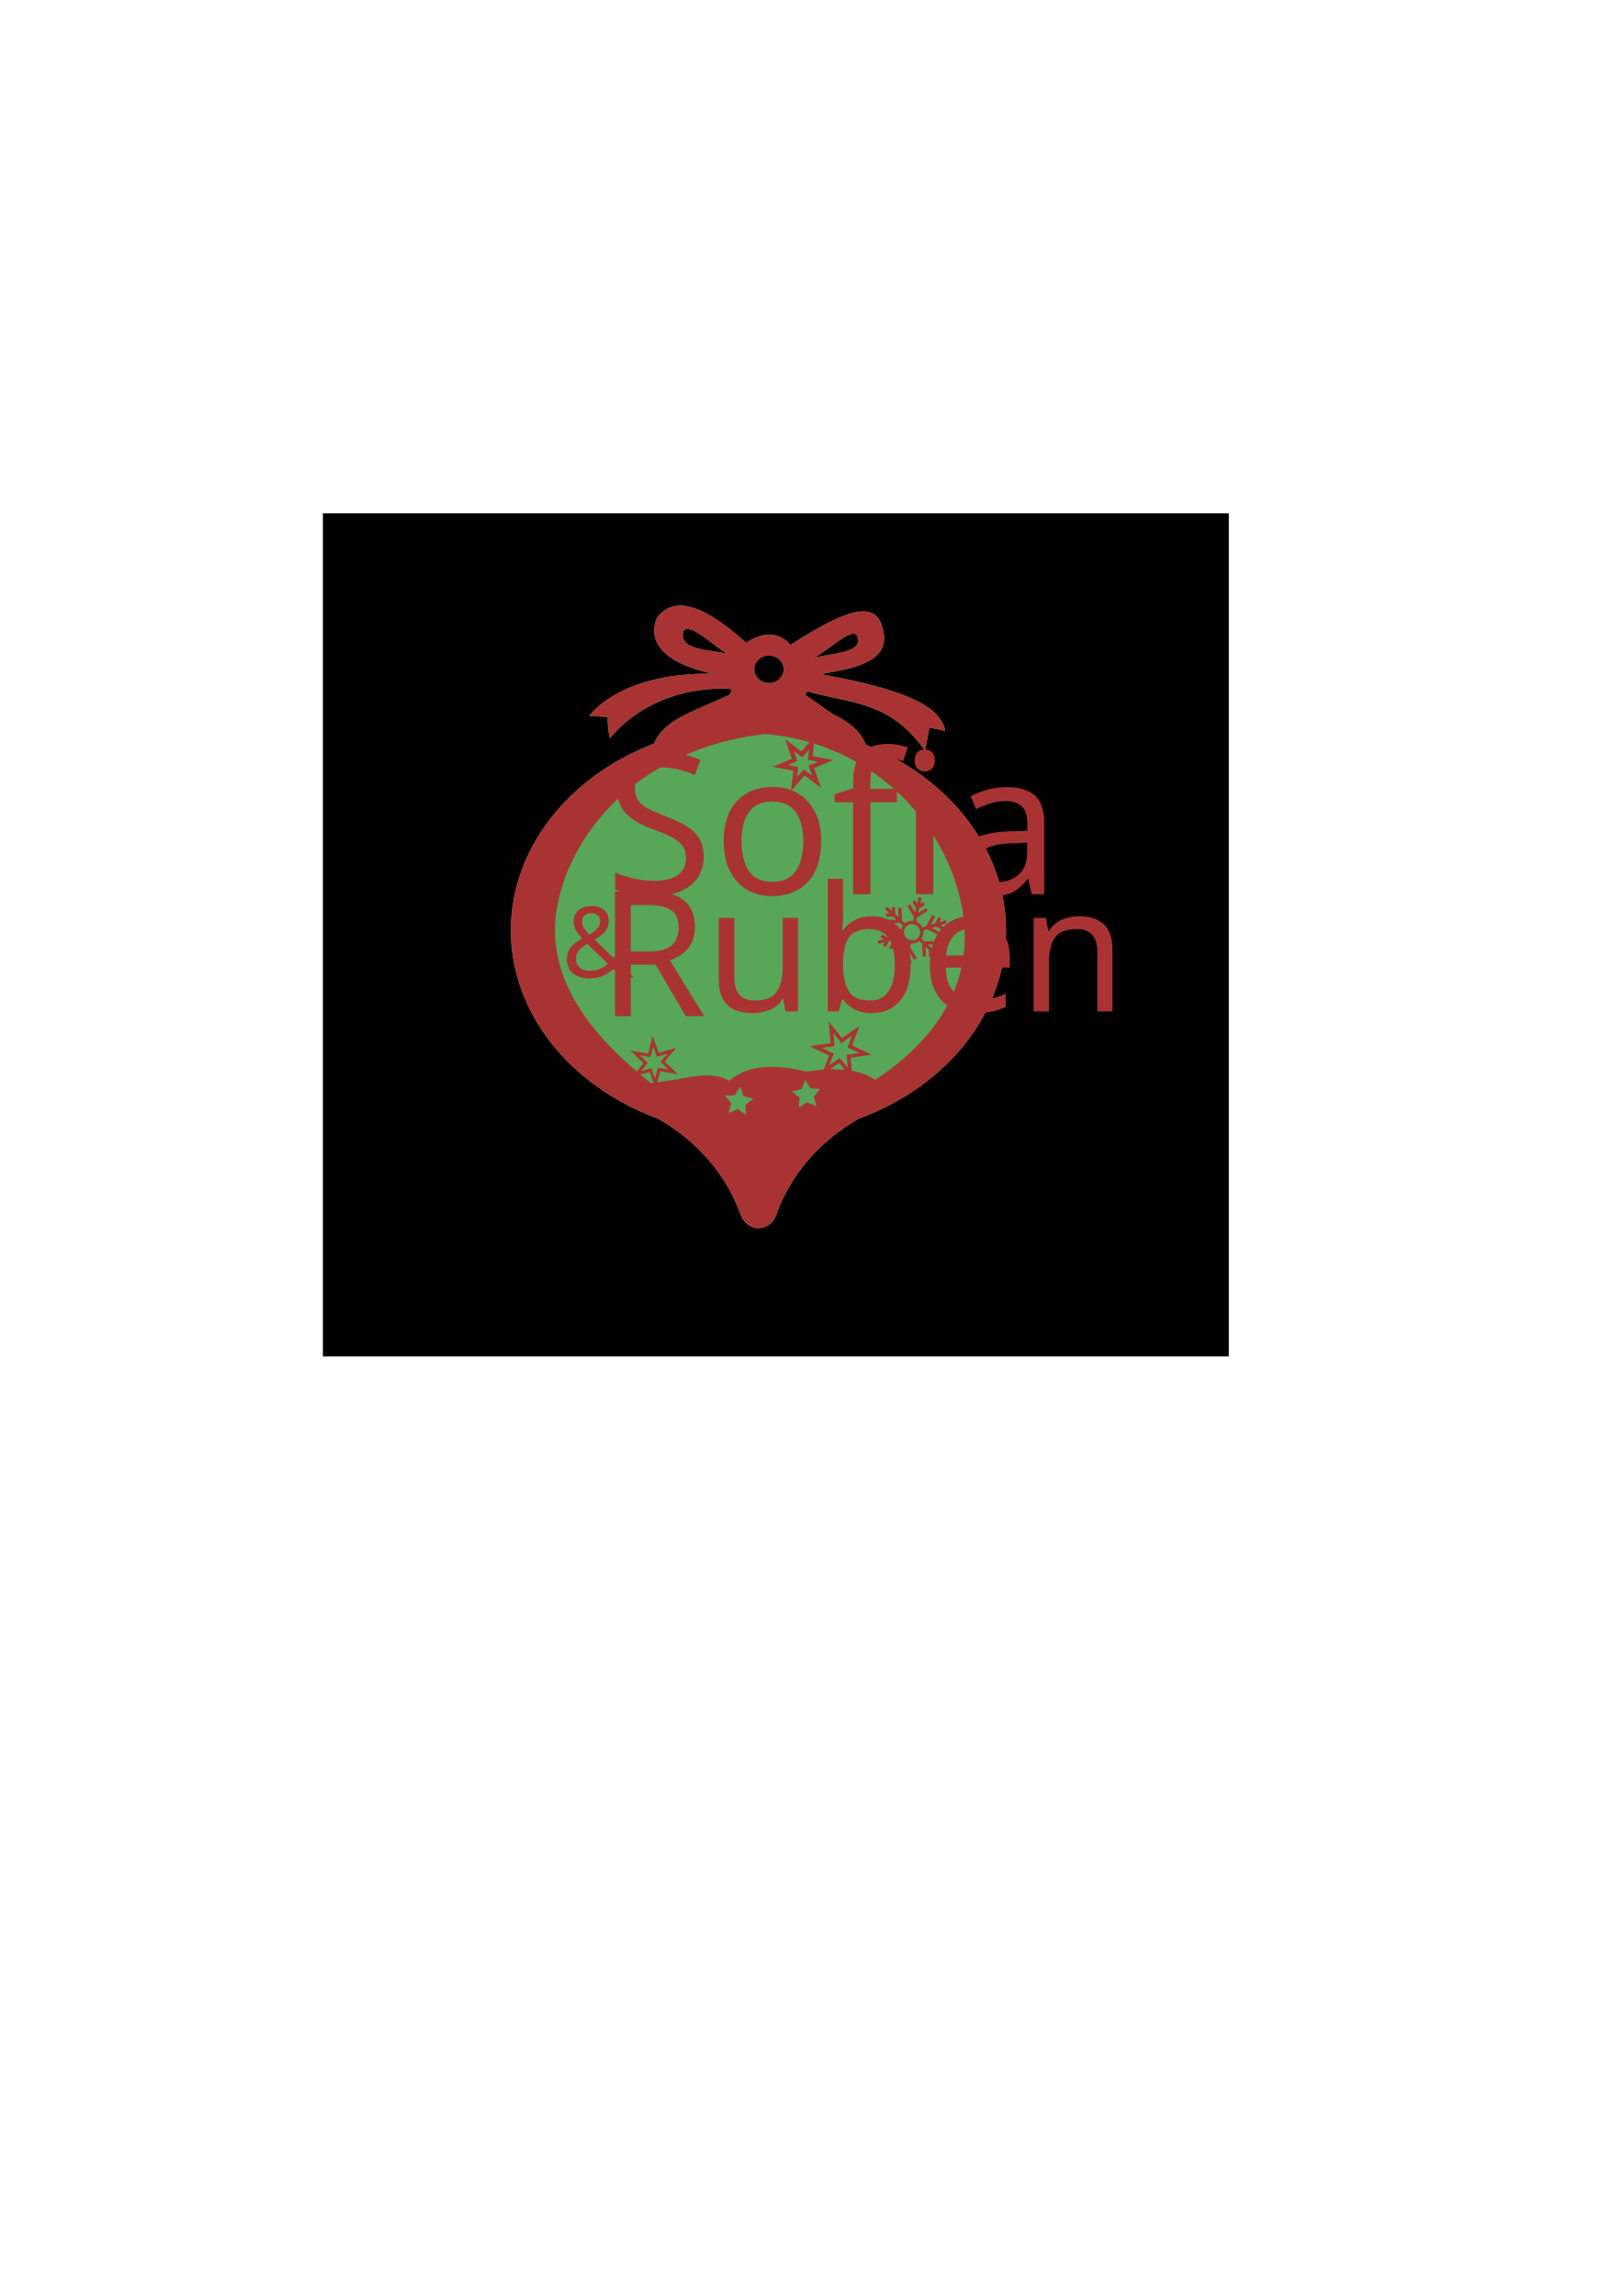
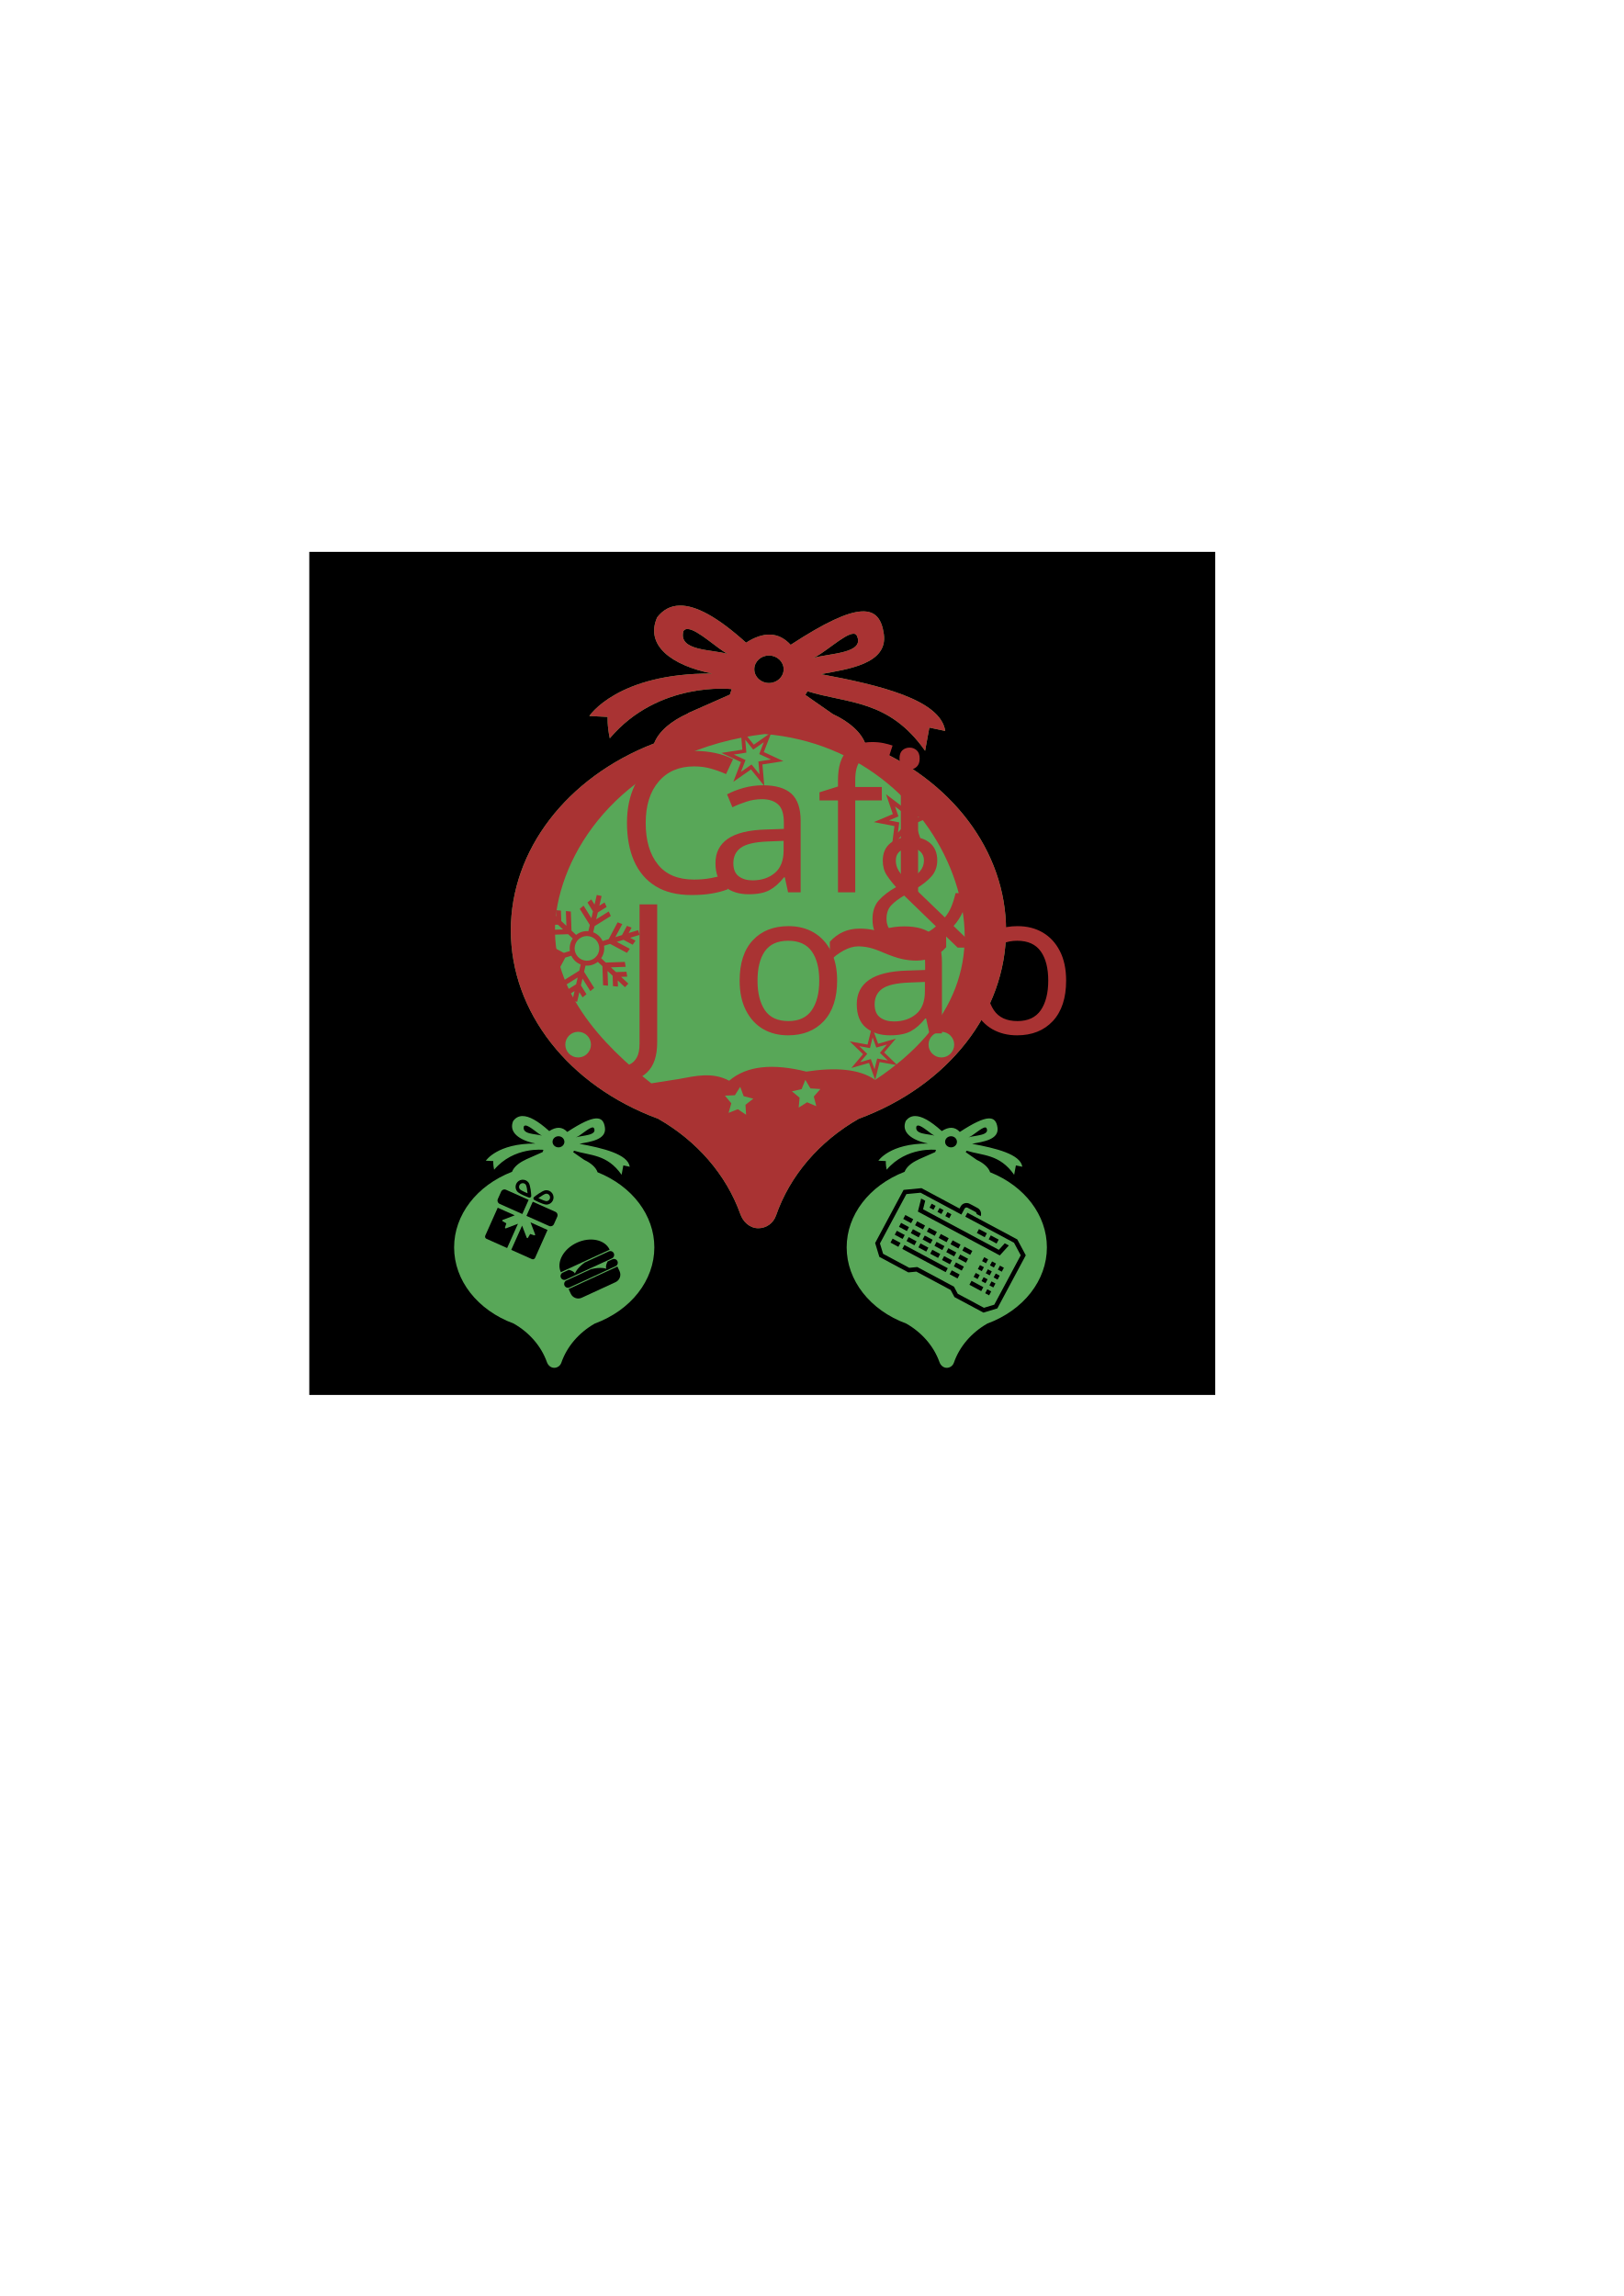
- <svg xmlns="http://www.w3.org/2000/svg" width="210mm" height="297mm" viewBox="0 0 210 297" version="1.1" id="svg8">
-   <defs id="defs2" />
+ <svg xmlns="http://www.w3.org/2000/svg" xmlns:xlink="http://www.w3.org/1999/xlink" width="210mm" height="297mm" viewBox="0 0 210 297" version="1.1" id="svg8">
+   <defs id="defs2">
+     <linearGradient id="linearGradient882">
+       <stop style="stop-color:#000000;stop-opacity:1;" offset="0" id="stop878" />
+       <stop style="stop-color:#000000;stop-opacity:0;" offset="1" id="stop880" />
+     </linearGradient>
+     <linearGradient xlink:href="#linearGradient882" id="linearGradient884" x1="111.4" y1="115.712" x2="122.879" y2="115.712" gradientUnits="userSpaceOnUse" />
+   </defs>
  <g id="layer2" style="display:inline">
-     <rect style="fill:#000000;fill-opacity:1;stroke:none;stroke-width:0.265" id="rect1040" width="117.17" height="109.058" x="41.76" y="66.396" />
+     <rect style="fill:#000000;fill-opacity:1;stroke:none;stroke-width:0.265" id="rect1040" width="117.17" height="109.058" x="40" y="71.385" />
+   </g>
+   <g id="g1567" style="display:inline">
+     <path id="path1565" style="fill:#58a758;fill-opacity:1;fill-rule:evenodd;stroke:none;stroke-width:0.107" d="m 67.569,144.367 c -0.495,0.006 -0.883,0.226 -1.187,0.616 -0.643,1.461 0.743,2.513 2.876,2.94 -4.952,-0.032 -6.422,2.221 -6.422,2.221 l 0.959,0.048 c 0,0 -0.032,0.447 0.112,1.118 2.556,-3.019 6.374,-2.572 6.374,-2.572 l -0.096,0.287 -2.205,0.975 0.027,0.002 c -0.897,0.402 -1.542,0.948 -1.785,1.577 -4.568,1.768 -7.49,5.581 -7.49,9.775 2.3e-5,4.264 3.02,8.128 7.703,9.855 2.039,1.166 3.557,2.924 4.294,4.973 0.141,0.415 0.495,0.753 0.947,0.753 0.414,-7e-5 0.782,-0.262 0.918,-0.652 l 0.002,-2.1e-4 c 0.723,-2.09 2.257,-3.887 4.33,-5.073 4.683,-1.728 7.702,-5.591 7.702,-9.855 0,-4.144 -2.853,-7.921 -7.34,-9.716 -0.217,-0.633 -0.841,-1.186 -1.721,-1.597 l -1.435,-1 0.112,-0.192 c 2.087,0.653 4.26,0.417 6.151,3.115 l 0.224,-1.214 0.831,0.176 c -0.248,-1.638 -3.436,-2.4 -6.502,-2.971 1.398,-0.261 3.508,-0.525 3.291,-2.093 -0.217,-1.568 -1.282,-1.787 -4.872,0.559 -0.645,-0.7 -1.432,-0.69 -2.333,-0.112 -1.516,-1.371 -2.637,-1.952 -3.462,-1.942 z m 0.412,1.226 c 0.525,0.022 1.627,1.1 2.108,1.306 -0.848,-0.249 -2.618,-0.143 -2.333,-1.198 0.05,-0.081 0.128,-0.112 0.225,-0.108 z m 8.68,0.246 c 0.067,0.003 0.12,0.029 0.155,0.086 0.476,0.96 -1.439,0.927 -2.332,1.198 0.536,-0.157 1.707,-1.303 2.178,-1.284 z m -4.438,1.14 a 0.767,0.719 0 0 1 0.006,0 0.767,0.719 0 0 1 0.767,0.719 0.767,0.719 0 0 1 -0.767,0.719 0.767,0.719 0 0 1 -0.767,-0.719 0.767,0.719 0 0 1 0.761,-0.719 z" />
+     <path id="path1569" style="fill:#58a758;fill-opacity:1;fill-rule:evenodd;stroke:none;stroke-width:0.107" d="m 118.341,144.367 c -0.495,0.006 -0.883,0.226 -1.187,0.616 -0.643,1.461 0.743,2.513 2.876,2.94 -4.952,-0.032 -6.422,2.221 -6.422,2.221 l 0.959,0.048 c 0,0 -0.032,0.447 0.112,1.118 2.556,-3.019 6.374,-2.572 6.374,-2.572 l -0.096,0.287 -2.205,0.975 0.026,0.002 c -0.897,0.402 -1.542,0.948 -1.785,1.577 -4.568,1.768 -7.49,5.581 -7.49,9.775 3e-5,4.264 3.02,8.128 7.703,9.855 2.039,1.166 3.557,2.924 4.294,4.973 0.141,0.415 0.495,0.753 0.947,0.753 0.414,-7e-5 0.782,-0.262 0.918,-0.652 l 0.002,-2.1e-4 c 0.723,-2.09 2.257,-3.887 4.33,-5.073 4.683,-1.728 7.702,-5.591 7.702,-9.855 0,-4.144 -2.853,-7.921 -7.34,-9.716 -0.217,-0.633 -0.841,-1.186 -1.721,-1.597 l -1.435,-1 0.112,-0.192 c 2.087,0.653 4.26,0.417 6.151,3.115 l 0.224,-1.214 0.831,0.176 c -0.248,-1.638 -3.436,-2.4 -6.502,-2.971 1.398,-0.261 3.508,-0.525 3.291,-2.093 -0.217,-1.568 -1.282,-1.787 -4.872,0.559 -0.645,-0.7 -1.432,-0.69 -2.333,-0.112 -1.516,-1.371 -2.637,-1.952 -3.462,-1.942 z m 0.412,1.226 c 0.525,0.022 1.627,1.1 2.108,1.306 -0.848,-0.249 -2.618,-0.143 -2.333,-1.198 0.05,-0.081 0.128,-0.112 0.225,-0.108 z m 8.68,0.246 c 0.067,0.003 0.12,0.029 0.155,0.086 0.476,0.96 -1.439,0.927 -2.332,1.198 0.536,-0.157 1.707,-1.303 2.178,-1.284 z m -4.438,1.14 a 0.767,0.719 0 0 1 0.006,0 0.767,0.719 0 0 1 0.767,0.719 0.767,0.719 0 0 1 -0.767,0.719 0.767,0.719 0 0 1 -0.767,-0.719 0.767,0.719 0 0 1 0.761,-0.719 z" />
  </g>
  <g id="layer3" style="display:inline">
    <path id="path1043" style="fill:#58a758;fill-opacity:1;fill-rule:evenodd;stroke:none;stroke-width:1" d="m 332.324,296.061 c -4.628,0.059 -8.258,2.111 -11.094,5.756 -6.015,13.653 6.946,23.49 26.881,27.479 -46.295,-0.299 -60.035,20.758 -60.035,20.758 l 8.961,0.447 c 0,0 -0.299,4.183 1.045,10.455 23.894,-28.225 59.586,-24.045 59.586,-24.045 l -0.895,2.688 -20.609,9.111 0.248,0.021 c -8.385,3.754 -14.418,8.86 -16.689,14.738 -42.705,16.525 -70.019,52.17 -70.02,91.375 2.2e-4,39.862 28.227,75.977 72.004,92.125 19.061,10.902 33.251,27.335 40.143,46.484 1.318,3.877 4.625,7.036 8.854,7.035 3.866,-6.4e-4 7.308,-2.447 8.58,-6.098 l 0.016,-0.002 c 6.758,-19.541 21.095,-36.337 40.477,-47.422 43.775,-16.149 72.001,-52.262 72.002,-92.123 0,-38.737 -26.674,-74.044 -68.613,-90.822 -2.029,-5.916 -7.86,-11.088 -16.092,-14.928 l -13.412,-9.346 1.045,-1.793 c 19.511,6.107 39.822,3.903 57.496,29.121 l 2.09,-11.35 7.766,1.643 c -2.321,-15.315 -32.124,-22.434 -60.781,-27.775 13.068,-2.438 32.795,-4.909 30.764,-19.564 -2.031,-14.655 -11.981,-16.708 -45.547,5.227 -6.03,-6.54 -13.386,-6.449 -21.805,-1.045 -14.17,-12.815 -24.65,-18.249 -32.363,-18.15 z m 3.85,11.463 c 4.908,0.21 15.206,10.287 19.703,12.213 -7.927,-2.328 -24.471,-1.333 -21.805,-11.201 0.468,-0.752 1.193,-1.051 2.102,-1.012 z m 81.143,2.303 c 0.628,0.025 1.122,0.273 1.447,0.801 4.451,8.976 -13.452,8.661 -21.803,11.201 5.015,-1.47 15.956,-12.177 20.355,-12.002 z m -41.482,10.656 a 7.168,6.72 0 0 1 0.055,0 7.168,6.72 0 0 1 7.168,6.721 7.168,6.72 0 0 1 -7.168,6.721 7.168,6.72 0 0 1 -7.168,-6.721 7.168,6.72 0 0 1 7.113,-6.721 z" transform="scale(0.2645833)" />
  </g>
  <g id="layer1" style="display:inline">
    <path id="path46" style="fill:#a93333;fill-opacity:1;fill-rule:evenodd;stroke:none;stroke-width:1" d="m 332.324,296.061 c -4.628,0.059 -8.258,2.111 -11.094,5.756 -6.015,13.653 6.946,23.49 26.881,27.479 -46.295,-0.299 -60.035,20.758 -60.035,20.758 l 8.961,0.447 c 0,0 -0.299,4.183 1.045,10.455 23.894,-28.225 59.586,-24.045 59.586,-24.045 l -0.895,2.688 -20.609,9.111 0.248,0.021 c -8.385,3.754 -14.418,8.86 -16.689,14.738 -42.705,16.525 -70.019,52.17 -70.02,91.375 2.2e-4,39.862 28.227,75.977 72.004,92.125 19.061,10.902 33.251,27.334 40.143,46.484 1.318,3.877 4.625,7.036 8.854,7.035 3.866,-6.4e-4 7.308,-2.447 8.58,-6.098 l 0.016,-0.002 c 6.758,-19.541 21.095,-36.337 40.477,-47.422 43.775,-16.149 72.001,-52.262 72.002,-92.123 0,-38.737 -26.674,-74.044 -68.613,-90.822 -2.029,-5.916 -7.86,-11.088 -16.092,-14.928 l -13.412,-9.346 1.045,-1.793 c 19.511,6.107 39.822,3.903 57.496,29.121 l 2.09,-11.35 7.766,1.643 c -2.321,-15.315 -32.124,-22.434 -60.781,-27.775 13.068,-2.438 32.795,-4.909 30.764,-19.564 -2.031,-14.655 -11.981,-16.708 -45.547,5.227 -6.03,-6.54 -13.386,-6.449 -21.805,-1.045 -14.17,-12.815 -24.65,-18.249 -32.363,-18.15 z m 3.85,11.463 c 4.908,0.21 15.206,10.287 19.703,12.213 -7.927,-2.328 -24.471,-1.333 -21.805,-11.201 0.468,-0.752 1.193,-1.051 2.102,-1.012 z m 81.143,2.303 c 0.628,0.025 1.122,0.273 1.447,0.801 4.451,8.976 -13.452,8.661 -21.803,11.201 5.015,-1.47 15.956,-12.177 20.355,-12.002 z m -41.482,10.656 a 7.168,6.72 0 0 1 0.055,0 7.168,6.72 0 0 1 7.168,6.721 7.168,6.72 0 0 1 -7.168,6.721 7.168,6.72 0 0 1 -7.168,-6.721 7.168,6.72 0 0 1 7.113,-6.721 z m -1.963,38.385 c 47.176,3.838 81.177,35.985 93.125,72.236 11.948,36.251 1.041,70.19 -39.193,96.857 -7.901,-5.499 -19.648,-6.189 -33.656,-4.055 -16.27,-4.062 -29.088,-2.946 -37.713,4.459 -8.245,-4.396 -16.489,-2.326 -24.734,-0.811 l -13.332,2.098 c -23.203,-18.322 -51.861,-46.886 -46.41,-83.926 5.283,-35.895 37.908,-79.328 101.914,-86.859 z m 19.787,169.076 2.496,4.182 4.859,0.314 -3.205,3.664 1.203,4.719 -4.477,-1.916 -4.117,2.604 0.439,-4.85 -3.746,-3.111 4.746,-1.082 z m -31.822,3.414 1.678,4.572 4.717,1.211 -3.83,3.006 0.307,4.859 -4.045,-2.713 -4.525,1.793 1.33,-4.684 -3.104,-3.75 4.865,-0.184 z" transform="scale(0.2645833)" />
  </g>
-   <g id="layer4" style="display:inline">
+   <g id="layer8" style="display:inline">
+     <circle style="fill:#58a758;fill-opacity:1;stroke:#000000;stroke-width:0" id="path1561" cx="74.772" cy="135.129" r="1.659" />
+     <circle style="fill:#58a758;fill-opacity:1;stroke:#000000;stroke-width:0" id="circle1563" cx="121.751" cy="135.129" r="1.659" />
+   </g>
+   <g id="g1540" style="display:none">
+     <g id="g1550">
+       <path id="path1538" style="fill:#a93333;fill-opacity:1;fill-rule:evenodd;stroke:none;stroke-width:1" d="m 332.324,296.061 c -4.628,0.059 -8.258,2.111 -11.094,5.756 -6.015,13.653 6.946,23.49 26.881,27.479 -46.295,-0.299 -60.035,20.758 -60.035,20.758 l 8.961,0.447 c 0,0 -0.299,4.183 1.045,10.455 23.894,-28.225 59.586,-24.045 59.586,-24.045 l -0.895,2.688 -20.609,9.111 0.248,0.021 c -8.385,3.754 -14.418,8.86 -16.689,14.738 -42.705,16.525 -70.019,52.17 -70.02,91.375 2.2e-4,39.862 28.227,75.977 72.004,92.125 19.061,10.902 33.251,27.335 40.143,46.484 1.318,3.877 4.625,7.036 8.854,7.035 3.866,-6.4e-4 7.308,-2.447 8.58,-6.098 l 0.016,-0.002 c 6.758,-19.541 21.095,-36.337 40.477,-47.422 43.775,-16.149 72.001,-52.262 72.002,-92.123 0,-38.737 -26.674,-74.044 -68.613,-90.822 -2.029,-5.916 -7.86,-11.088 -16.092,-14.928 l -13.412,-9.346 1.045,-1.793 c 19.511,6.107 39.822,3.903 57.496,29.121 l 2.09,-11.35 7.766,1.643 c -2.321,-15.315 -32.124,-22.434 -60.781,-27.775 13.068,-2.438 32.795,-4.909 30.764,-19.564 -2.031,-14.655 -11.981,-16.708 -45.547,5.227 -6.03,-6.54 -13.386,-6.449 -21.805,-1.045 -14.17,-12.815 -24.65,-18.249 -32.363,-18.15 z m 3.85,11.463 c 4.908,0.21 15.206,10.287 19.703,12.213 -7.927,-2.328 -24.471,-1.333 -21.805,-11.201 0.468,-0.752 1.193,-1.051 2.102,-1.012 z m 81.143,2.303 c 0.628,0.025 1.122,0.273 1.447,0.801 4.451,8.976 -13.452,8.661 -21.803,11.201 5.015,-1.47 15.956,-12.177 20.355,-12.002 z m -41.482,10.656 a 7.168,6.72 0 0 1 0.055,0 7.168,6.72 0 0 1 7.168,6.721 7.168,6.72 0 0 1 -7.168,6.721 7.168,6.72 0 0 1 -7.168,-6.721 7.168,6.72 0 0 1 7.113,-6.721 z m -1.963,38.385 c 47.176,3.838 81.177,35.985 93.125,72.236 11.948,36.251 1.041,70.19 -39.193,96.857 -7.901,-5.499 -19.648,-6.189 -33.656,-4.055 -16.27,-4.062 -29.088,-2.946 -37.713,4.459 -8.245,-4.396 -16.489,-2.326 -24.734,-0.811 l -13.332,2.098 c -23.203,-18.322 -51.861,-46.886 -46.41,-83.926 5.283,-35.895 37.908,-79.328 101.914,-86.859 z m 19.787,169.076 2.496,4.182 4.859,0.314 -3.205,3.664 1.203,4.719 -4.477,-1.916 -4.117,2.604 0.439,-4.85 -3.746,-3.111 4.746,-1.082 z" transform="scale(0.2645833)" />
+       <ellipse style="fill:#a93333;fill-opacity:1;stroke:#000000;stroke-width:0" id="path1546" cx="104.328" cy="141.611" rx="3.526" ry="2.852" />
+     </g>
+   </g>
+   <g id="layer4" style="display:none">
    <path id="path1029" style="display:inline;fill:#a93333;fill-opacity:1;stroke:none;stroke-width:0.205" d="m 107.177,132.146 0.243,2.782 -2.71,0.422 2.531,1.18 -0.99,2.558 2.287,-1.602 1.72,2.136 -0.243,-2.782 2.71,-0.422 -2.531,-1.18 0.99,-2.558 -2.287,1.602 z m 0.616,1.495 1.032,1.282 1.372,-0.961 -0.594,1.535 1.518,0.708 -1.626,0.253 0.146,1.669 -1.032,-1.282 -1.372,0.961 0.594,-1.535 -1.518,-0.708 1.626,-0.253 z" />
    <path id="path1017" style="display:inline;fill:#a93333;fill-opacity:1;stroke:none;stroke-width:0.199" d="m 105.429,95.156 -1.78,2.044 -2.12,-1.609 0.88,2.563 -2.454,1.032 2.66,0.519 -0.333,2.641 1.78,-2.044 2.12,1.609 -0.881,-2.563 2.454,-1.032 -2.66,-0.519 z m -0.787,1.798 -0.167,1.32 1.33,0.259 -1.227,0.516 0.441,1.282 -1.06,-0.805 -0.89,1.022 0.167,-1.32 -1.33,-0.26 1.227,-0.516 -0.44,-1.282 1.06,0.805 z" />
    <path id="path1086" style="display:inline;fill:#a93333;fill-opacity:1;stroke:none;stroke-width:0.175" d="m 81.528,135.889 1.711,1.651 -1.505,1.785 2.285,-0.656 0.793,2.196 0.575,-2.307 2.299,0.411 -1.711,-1.651 1.505,-1.786 -2.285,0.656 -0.793,-2.196 -0.575,2.307 z m 1.231,0.616 1.379,0.247 0.345,-1.384 0.476,1.318 1.371,-0.394 -0.903,1.071 1.026,0.991 -1.379,-0.247 -0.345,1.384 -0.476,-1.318 -1.371,0.394 0.903,-1.071 z" />
  </g>
-   <g id="layer6" style="display:inline">
+   <g id="g892" style="display:inline">
+     <path id="path886" style="display:inline;fill:#a93333;fill-opacity:1;stroke:none;stroke-width:0.205" d="m 95.769,94.19 0.243,2.782 -2.71,0.422 2.531,1.18 -0.99,2.558 2.287,-1.602 1.72,2.136 -0.243,-2.782 2.71,-0.422 -2.531,-1.18 0.99,-2.558 -2.287,1.602 z m 0.616,1.495 1.032,1.282 1.372,-0.961 -0.594,1.535 1.518,0.708 -1.626,0.253 0.146,1.669 -1.032,-1.282 -1.372,0.961 0.594,-1.535 -1.518,-0.708 1.626,-0.253 z" />
+     <path id="path888" style="display:inline;fill:#a93333;fill-opacity:1;stroke:none;stroke-width:0.199" d="m 118.496,102.311 -1.78,2.044 -2.12,-1.609 0.88,2.563 -2.454,1.032 2.66,0.519 -0.333,2.641 1.78,-2.044 2.12,1.609 -0.881,-2.563 2.454,-1.032 -2.66,-0.519 z m -0.787,1.798 -0.167,1.32 1.33,0.259 -1.227,0.516 0.441,1.282 -1.06,-0.805 -0.89,1.022 0.167,-1.32 -1.33,-0.26 1.227,-0.516 -0.44,-1.282 1.06,0.805 z" />
+     <path id="path890" style="display:inline;fill:#a93333;fill-opacity:1;stroke:none;stroke-width:0.175" d="m 109.905,134.713 1.711,1.651 -1.505,1.785 2.285,-0.656 0.793,2.196 0.575,-2.307 2.299,0.411 -1.711,-1.651 1.505,-1.786 -2.285,0.656 -0.793,-2.196 -0.575,2.307 z m 1.231,0.616 1.379,0.247 0.345,-1.384 0.476,1.318 1.371,-0.394 -0.903,1.071 1.026,0.991 -1.379,-0.247 -0.345,1.384 -0.476,-1.318 -1.371,0.394 0.903,-1.071 z" />
+   </g>
+   <g id="layer6" style="display:none">
    <g transform="matrix(1.543117,0.3566567,-0.3566567,1.543117,217.8592,-333.9621)" id="g1106" style="fill:#a93333;fill-opacity:1">
      <path d="M 11.5,1 V 3.008 L 10.623,2.129 10.004,2.926 11.5,4.422 V 5.836 L 9.385,3.721 8.768,4.518 11.5,7.25 V 8.535 A 3.5,3.5 0 0 0 9.25,9.834 l -1.113,-0.643 -1,-3.732 -1,0.137 L 6.912,8.484 5.688,7.777 5.139,5.734 4.141,5.871 4.463,7.07 2.725,6.066 l -0.5,0.867 L 3.963,7.938 2.764,8.258 3.143,9.191 5.188,8.645 6.412,9.352 3.523,10.125 l 0.379,0.934 3.734,-1 L 8.75,10.701 a 3.5,3.5 0 0 0 0,2.598 l -1.113,0.643 -3.734,-1 L 3.523,13.875 6.412,14.648 5.188,15.355 3.143,14.809 2.764,15.742 3.963,16.062 l -1.738,1.004 0.5,0.867 1.738,-1.004 -0.322,1.199 0.998,0.137 0.549,-2.043 1.225,-0.707 -0.775,2.889 1,0.137 1,-3.732 L 9.25,14.166 a 3.5,3.5 0 0 0 2.25,1.299 V 16.75 L 8.768,19.482 9.385,20.279 11.5,18.164 v 1.414 l -1.496,1.496 0.619,0.797 L 11.5,20.992 V 23 h 1 v -2.008 l 0.877,0.879 0.619,-0.797 L 12.5,19.578 v -1.414 l 2.115,2.115 0.617,-0.797 L 12.5,16.75 v -1.285 a 3.5,3.5 0 0 0 2.25,-1.299 l 1.113,0.643 1,3.732 1,-0.137 -0.775,-2.889 1.225,0.707 0.549,2.043 0.998,-0.137 -0.322,-1.199 1.738,1.004 0.5,-0.867 -1.738,-1.004 1.199,-0.32 -0.379,-0.934 -2.045,0.547 -1.225,-0.707 2.889,-0.773 -0.379,-0.934 -3.734,1 L 15.25,13.299 a 3.5,3.5 0 0 0 0,-2.598 l 1.113,-0.643 3.734,1 L 20.477,10.125 17.588,9.352 18.812,8.645 20.857,9.191 21.236,8.258 20.037,7.938 21.775,6.934 21.275,6.066 19.537,7.07 19.859,5.871 18.861,5.734 18.312,7.777 17.088,8.484 l 0.775,-2.889 -1,-0.137 -1,3.732 L 14.75,9.834 A 3.5,3.5 0 0 0 12.5,8.535 V 7.25 L 15.232,4.518 14.615,3.721 12.5,5.836 V 4.422 L 13.996,2.926 13.377,2.129 12.5,3.008 V 1 Z m 0.428,8.502 A 2.5,2.5 0 0 1 14.5,12 a 2.5,2.5 0 1 1 -5,0 2.5,2.5 0 0 1 2.428,-2.498 z" transform="matrix(0.2645833,0,0,0.2645833,0,290.65)" fill="#000000" stroke="none" id="path1104" style="fill:#a93333;fill-opacity:1" />
    </g>
  </g>
-   <g id="layer5">
+   <g id="g898" style="display:inline">
+     <g transform="matrix(2.351151,0.5434154,-0.5434154,2.351151,228.1176,-569.8744)" id="g896" style="fill:#a93333;fill-opacity:1">
+       <path d="M 11.5,1 V 3.008 L 10.623,2.129 10.004,2.926 11.5,4.422 V 5.836 L 9.385,3.721 8.768,4.518 11.5,7.25 V 8.535 A 3.5,3.5 0 0 0 9.25,9.834 l -1.113,-0.643 -1,-3.732 -1,0.137 L 6.912,8.484 5.688,7.777 5.139,5.734 4.141,5.871 4.463,7.07 2.725,6.066 l -0.5,0.867 L 3.963,7.938 2.764,8.258 3.143,9.191 5.188,8.645 6.412,9.352 3.523,10.125 l 0.379,0.934 3.734,-1 L 8.75,10.701 a 3.5,3.5 0 0 0 0,2.598 l -1.113,0.643 -3.734,-1 L 3.523,13.875 6.412,14.648 5.188,15.355 3.143,14.809 2.764,15.742 3.963,16.062 l -1.738,1.004 0.5,0.867 1.738,-1.004 -0.322,1.199 0.998,0.137 0.549,-2.043 1.225,-0.707 -0.775,2.889 1,0.137 1,-3.732 L 9.25,14.166 a 3.5,3.5 0 0 0 2.25,1.299 V 16.75 L 8.768,19.482 9.385,20.279 11.5,18.164 v 1.414 l -1.496,1.496 0.619,0.797 L 11.5,20.992 V 23 h 1 v -2.008 l 0.877,0.879 0.619,-0.797 L 12.5,19.578 v -1.414 l 2.115,2.115 0.617,-0.797 L 12.5,16.75 v -1.285 a 3.5,3.5 0 0 0 2.25,-1.299 l 1.113,0.643 1,3.732 1,-0.137 -0.775,-2.889 1.225,0.707 0.549,2.043 0.998,-0.137 -0.322,-1.199 1.738,1.004 0.5,-0.867 -1.738,-1.004 1.199,-0.32 -0.379,-0.934 -2.045,0.547 -1.225,-0.707 2.889,-0.773 -0.379,-0.934 -3.734,1 L 15.25,13.299 a 3.5,3.5 0 0 0 0,-2.598 l 1.113,-0.643 3.734,1 L 20.477,10.125 17.588,9.352 18.812,8.645 20.857,9.191 21.236,8.258 20.037,7.938 21.775,6.934 21.275,6.066 19.537,7.07 19.859,5.871 18.861,5.734 18.312,7.777 17.088,8.484 l 0.775,-2.889 -1,-0.137 -1,3.732 L 14.75,9.834 A 3.5,3.5 0 0 0 12.5,8.535 V 7.25 L 15.232,4.518 14.615,3.721 12.5,5.836 V 4.422 L 13.996,2.926 13.377,2.129 12.5,3.008 V 1 Z m 0.428,8.502 A 2.5,2.5 0 0 1 14.5,12 a 2.5,2.5 0 1 1 -5,0 2.5,2.5 0 0 1 2.428,-2.498 z" transform="matrix(0.2645833,0,0,0.2645833,0,290.65)" fill="#000000" stroke="none" id="path894" style="fill:#a93333;fill-opacity:1" />
+     </g>
+   </g>
+   <g id="layer9">
+     <g id="g930" transform="matrix(0.09533935,0,0,0.09533935,149.7036,172.0178)" style="display:inline;fill:#000000;fill-opacity:1">
+       <g id="g1536" transform="rotate(-24.75503,-667.1378,1849.908)" style="fill:#000000;fill-opacity:1">
+         <path d="m 47.498,12.216 c -20.129,0 -36.447,12.188 -36.447,27.221 h 72.898 c 0,-15.034 -16.318,-27.221 -36.451,-27.221 z" id="path922" style="fill:#000000;fill-opacity:1" />
+         <path d="m 11.051,71.598 c 0,6.179 5.008,11.187 11.186,11.187 h 50.525 c 6.18,0 11.188,-5.008 11.188,-11.187 V 64.607 H 11.051 Z" id="path924" style="fill:#000000;fill-opacity:1" />
+         <path d="m 13.148,51.415 h 68.703 c 2.857,0 5.174,-2.316 5.174,-5.174 0,-2.858 -2.316,-5.174 -5.174,-5.174 h -36.14 c -13.482,2.762 -18.086,8.063 -18.086,8.063 0,-3.278 -3.137,-6.294 -5.436,-8.063 h -9.041 c -2.857,0 -5.174,2.316 -5.174,5.174 0,2.858 2.317,5.174 5.174,5.174 z" id="path926" style="fill:#000000;fill-opacity:1" />
+         <path d="m 81.852,52.813 h -7.076 c -2.314,1.729 -5.742,4.869 -5.742,8.297 0,0 -4.871,-5.613 -19.279,-8.297 H 13.148 c -2.857,0 -5.174,2.316 -5.174,5.174 0,2.858 2.316,5.174 5.174,5.174 h 68.703 c 2.857,0 5.174,-2.316 5.174,-5.174 0,-2.858 -2.316,-5.174 -5.173,-5.174 z" id="path928" style="fill:#000000;fill-opacity:1" />
+       </g>
+     </g>
+     <g id="g1616" transform="matrix(0.09977103,0,0,0.09977103,61.90666,153.2619)" style="display:inline">
+       <g id="g2237" transform="rotate(24.0634,72.55027,64.62659)">
+         <path d="M 47.071,46.692 V 26.609 H 14.979 c -2.66,0 -4.817,2.157 -4.817,4.817 v 10.449 c 0,2.66 2.157,4.817 4.817,4.817 z" id="path1604" />
+         <path d="M 85.021,26.609 H 52.929 v 20.083 h 32.092 c 2.66,0 4.817,-2.157 4.817,-4.817 V 31.426 c 0.001,-2.66 -2.156,-4.817 -4.817,-4.817 z" id="path1606" />
+         <path d="M 37.831,6.183 C 36.443,5.409 34.872,5 33.291,5 c -3.387,0 -6.516,1.837 -8.164,4.793 -2.507,4.498 -0.888,10.197 3.61,12.704 1.12,0.624 3.398,1.454 10.221,1.454 3.761,0 7.088,-0.257 7.228,-0.268 0.754,-0.059 1.428,-0.491 1.796,-1.151 0.368,-0.661 0.381,-1.461 0.035,-2.134 C 46.986,18.399 41.649,8.311 37.831,6.183 Z m 1.127,13.253 c -5.975,0 -7.651,-0.676 -8.022,-0.883 -2.323,-1.295 -3.159,-4.239 -1.865,-6.562 0.852,-1.528 2.468,-2.477 4.22,-2.477 0.814,0 1.624,0.212 2.342,0.612 1.401,0.781 4.241,4.947 6.689,9.244 -1.014,0.039 -2.17,0.066 -3.364,0.066 z" id="path1608" />
+         <path d="m 61.042,23.952 c 6.823,0 9.101,-0.83 10.221,-1.454 4.498,-2.507 6.117,-8.206 3.61,-12.704 C 73.225,6.837 70.097,5 66.709,5 65.127,5 63.557,5.409 62.168,6.183 58.35,8.311 53.013,18.399 51.982,20.399 c -0.347,0.672 -0.333,1.473 0.035,2.134 0.368,0.661 1.042,1.093 1.796,1.151 0.14,0.011 3.468,0.268 7.229,0.268 z m 3.325,-13.825 c 0.718,-0.4 1.528,-0.612 2.342,-0.612 1.752,0 3.368,0.949 4.22,2.477 1.295,2.323 0.458,5.266 -1.865,6.562 -0.371,0.207 -2.048,0.883 -8.022,0.883 -1.193,0 -2.349,-0.028 -3.363,-0.065 2.447,-4.298 5.287,-8.464 6.688,-9.245 z" id="path1610" />
+         <path d="m 72.896,63.931 c 0.684,0.684 0.404,1.707 -0.463,1.691 l -5.538,0.587 -0.587,5.538 c 0.016,0.867 -1.007,1.147 -1.691,0.463 L 52.929,60.523 V 95 h 29.31 c 1.724,0 3.121,-1.397 3.121,-3.121 V 52.243 H 61.209 Z" id="path1612" />
+         <path d="M 33.692,71.748 33.105,66.21 27.567,65.623 C 26.7,65.639 26.42,64.616 27.104,63.932 L 38.792,52.244 H 14.639 v 39.635 c 0,1.724 1.397,3.121 3.121,3.121 H 47.07 V 60.523 L 35.383,72.211 c -0.684,0.684 -1.707,0.404 -1.691,-0.463 z" id="path1614" />
+       </g>
+     </g>
+     <g id="g3021" transform="matrix(1.226138,0,0,1.226138,-25.77155,-39.10166)">
+       <path id="rect2918" style="fill:#000000;fill-opacity:1;stroke:#000000;stroke-width:0" d="m 124.831,164.523 -0.223,0.416 0.416,0.223 0.223,-0.416 z m 0.832,0.445 -0.223,0.416 0.416,0.223 0.223,-0.416 z m 0.832,0.445 -0.223,0.416 0.416,0.223 0.223,-0.416 z m -2.109,-0.059 -0.223,0.416 0.416,0.223 0.223,-0.416 z m 0.832,0.445 -0.223,0.416 0.416,0.223 0.223,-0.416 z m 0.832,0.445 -0.223,0.416 0.416,0.223 0.223,-0.416 z m -2.109,-0.059 -0.223,0.416 0.416,0.223 0.223,-0.416 z m 0.832,0.445 -0.223,0.416 0.416,0.223 0.223,-0.416 z m 0.832,0.445 -0.223,0.416 0.416,0.223 0.223,-0.416 z m -2.109,-0.059 -0.223,0.416 1.247,0.668 0.223,-0.416 z m 1.663,0.891 -0.223,0.416 0.416,0.223 0.223,-0.416 z" />
+       <path id="rect2914" style="fill:#000000;fill-opacity:1;stroke:#000000;stroke-width:0" d="m 116.515,160.07 -0.223,0.416 0.832,0.445 0.223,-0.416 z m 1.247,0.668 -0.223,0.416 0.832,0.445 0.223,-0.416 z m 1.247,0.668 -0.223,0.416 0.832,0.445 0.223,-0.416 z m 1.247,0.668 -0.223,0.416 0.832,0.445 0.223,-0.416 z m 1.247,0.668 -0.223,0.416 0.832,0.445 0.223,-0.416 z m 1.247,0.668 -0.223,0.416 0.832,0.445 0.223,-0.416 z m -6.683,-2.508 -0.223,0.416 0.832,0.445 0.223,-0.416 z m 1.247,0.668 -0.223,0.416 0.832,0.445 0.223,-0.416 z m 1.247,0.668 -0.223,0.416 0.832,0.445 0.223,-0.416 z m 1.247,0.668 -0.223,0.416 0.832,0.445 0.223,-0.416 z m 1.247,0.668 -0.223,0.416 0.832,0.445 0.223,-0.416 z m 1.247,0.668 -0.223,0.416 0.832,0.445 0.223,-0.416 z m -6.683,-2.508 -0.223,0.416 0.832,0.445 0.223,-0.416 z m 1.247,0.668 -0.223,0.416 0.832,0.445 0.223,-0.416 z m 1.247,0.668 -0.223,0.416 0.832,0.445 0.223,-0.416 z m 1.247,0.668 -0.223,0.416 0.832,0.445 0.223,-0.416 z m 1.247,0.668 -0.223,0.416 0.832,0.445 0.223,-0.416 z m 1.247,0.668 -0.223,0.416 0.832,0.445 0.223,-0.416 z m -6.683,-2.508 -0.223,0.416 0.832,0.445 0.223,-0.416 z m 1.247,0.668 -0.223,0.416 4.574,2.449 0.223,-0.416 z m 4.99,2.672 -0.223,0.416 0.832,0.445 0.223,-0.416 z" />
+       <path id="rect2295" d="m 119.291,158.881 0.416,0.223 -0.223,0.416 -0.416,-0.223 z" style="fill:#000000;fill-opacity:1;stroke-width:0.236" />
+       <path id="rect2297" d="m 120.123,159.327 0.416,0.223 -0.223,0.416 -0.416,-0.223 z" style="fill:#000000;fill-opacity:1;stroke-width:0.236" />
+       <path id="rect2299" d="m 120.954,159.772 0.416,0.223 -0.223,0.416 -0.416,-0.223 z" style="fill:#000000;fill-opacity:1;stroke-width:0.236" />
+       <path id="rect2301" d="m 125.528,162.221 0.832,0.445 -0.223,0.416 -0.832,-0.445 z" style="fill:#000000;fill-opacity:1;stroke-width:0.236" />
+       <path id="rect2303" d="m 124.281,161.553 0.832,0.445 -0.223,0.416 -0.832,-0.445 z" style="fill:#000000;fill-opacity:1;stroke-width:0.236" />
+       <path id="path2307" d="m 123.509,158.998 -8.4e-4,0.002 -0.208,-0.111 c -0.344,-0.184 -0.774,-0.054 -0.958,0.29 l -0.111,0.208 -4.013,-2.149 -1.889,0.183 -3,5.603 0.443,1.464 3.06,1.638 0.846,-0.082 3.616,1.936 0.401,0.75 3.06,1.638 1.464,-0.443 3,-5.603 -0.895,-1.674 -3.589,-1.922 -0.424,-0.227 -0.416,-0.223 -0.832,-0.445 -0.223,0.416 4.33,2.318 0.186,0.1 0.429,0.23 0.191,0.102 0.709,1.325 -2.789,5.208 -1.09,0.33 -2.762,-1.479 -0.401,-0.75 -3.868,-2.071 -0.846,0.082 -2.762,-1.479 -0.33,-1.09 2.789,-5.208 1.496,-0.145 0.191,0.102 -2.2e-4,4.1e-4 0.428,0.229 2.3e-4,-4.1e-4 3.684,1.973 0.334,-0.624 c 0.061,-0.115 0.205,-0.158 0.319,-0.097 l 0.832,0.445 c 0.082,0.044 0.125,0.13 0.122,0.217 l 0.43,0.23 c 0.117,-0.325 -0.016,-0.695 -0.329,-0.863 l -0.208,-0.111 8.4e-4,-0.002 z m 3.492,4.058 -0.625,0.689 -7.991,-4.279 0.227,-0.902 -0.428,-0.229 -0.346,1.374 8.641,4.627 0.952,-1.05 z" style="fill:#000000;fill-opacity:1;stroke-width:0.236" />
+     </g>
+   </g>
+   <g id="layer5" style="display:none;opacity:0.171">
    <text xml:space="preserve" style="font-size:16.475px;line-height:1.25;font-family:Yesteryear;-inkscape-font-specification:Yesteryear;stroke-width:0.412" x="78.279" y="113.241" id="text1062">
      <tspan x="78.279" y="113.241" style="stroke-width:0.412" id="tspan1064" />
    </text>
    <text xml:space="preserve" style="font-size:12.735px;line-height:1.25;font-family:Yesteryear;-inkscape-font-specification:Yesteryear;fill:#a93333;fill-opacity:1;stroke-width:0.513" x="72.654" y="126.437" id="text1072">
      <tspan id="tspan1070" x="72.654" y="126.437" style="font-size:12.735px;fill:#a93333;fill-opacity:1;stroke-width:0.513">&amp;</tspan>
    </text>
    <text xml:space="preserve" style="font-size:22.578px;line-height:1.25;font-family:Yesteryear;-inkscape-font-specification:Yesteryear;fill:#a93333;fill-opacity:1;stroke-width:0.265" x="91.182" y="130.839" id="text1076">
      <tspan id="tspan1074" x="91.182" y="130.839" style="font-size:22.578px;fill:#a93333;fill-opacity:1;stroke-width:0.265">uben</tspan>
    </text>
    <text xml:space="preserve" style="font-size:25.4px;line-height:1.25;font-family:Yesteryear;-inkscape-font-specification:Yesteryear;fill:#a93333;fill-opacity:1;stroke-width:0.265" x="78.263" y="115.667" id="text1080">
      <tspan id="tspan1078" x="78.263" y="115.667" style="font-size:25.4px;fill:#a93333;fill-opacity:1;stroke-width:0.265">Sofia</tspan>
    </text>
    <text xml:space="preserve" style="font-size:22.578px;line-height:1.25;font-family:Yesteryear;-inkscape-font-specification:Yesteryear;fill:#a93333;fill-opacity:1;stroke-width:0.265" x="77.362" y="131.44" id="text1084">
      <tspan id="tspan1082" x="77.362" y="131.44" style="font-size:22.578px;fill:#a93333;fill-opacity:1;stroke-width:0.265">R</tspan>
    </text>
  </g>
+   <g id="layer7" style="display:inline">
+     <text xml:space="preserve" style="font-size:25.4px;line-height:1.25;font-family:Yesteryear;-inkscape-font-specification:Yesteryear;fill:#a93333;fill-opacity:1;stroke-width:0.265" x="91.365" y="115.425" id="text856">
+       <tspan id="tspan854" x="91.365" y="115.425" style="font-size:25.4px;fill:#a93333;fill-opacity:1;stroke-width:0.265">afi</tspan>
+     </text>
+     <text xml:space="preserve" style="font-size:19.756px;line-height:1.25;font-family:Yesteryear;-inkscape-font-specification:Yesteryear;fill:#a93333;fill-opacity:1;stroke-width:0.265" x="111.795" y="122.58" id="text860">
+       <tspan id="tspan858" x="111.795" y="122.58" style="font-size:19.756px;fill:#a93333;fill-opacity:1;stroke-width:0.265">&amp;</tspan>
+     </text>
+     <text xml:space="preserve" style="font-size:25.4px;line-height:1.25;font-family:Yesteryear;-inkscape-font-specification:Yesteryear;fill:#a93333;fill-opacity:1;stroke-width:0.265" x="94.269" y="133.677" id="text864">
+       <tspan id="tspan862" x="94.269" y="133.677" style="font-size:25.4px;fill:#a93333;fill-opacity:1;stroke-width:0.265">oao</tspan>
+     </text>
+     <text xml:space="preserve" style="font-size:25.4px;line-height:1.25;font-family:Yesteryear;-inkscape-font-specification:Yesteryear;fill:#a93333;fill-opacity:1;stroke-width:0.265" x="80.372" y="135.129" id="text868">
+       <tspan id="tspan866" x="80.372" y="135.129" style="font-size:25.4px;fill:#a93333;fill-opacity:1;stroke-width:0.265">J</tspan>
+     </text>
+     <text xml:space="preserve" style="font-size:25.4px;line-height:1.25;font-family:Yesteryear;-inkscape-font-specification:Yesteryear;fill:#a93333;fill-opacity:1;stroke-width:0.265" x="79.542" y="115.528" id="text872">
+       <tspan id="tspan870" x="79.542" y="115.528" style="font-size:25.4px;fill:#a93333;fill-opacity:1;stroke-width:0.265">C</tspan>
+     </text>
+     <text xml:space="preserve" style="font-size:31.93px;line-height:1.25;font-family:Yesteryear;-inkscape-font-specification:Yesteryear;fill:#a93333;fill-opacity:1;stroke-width:0.292" x="105.176" y="133.97" id="text876" transform="rotate(-0.2609915)">
+       <tspan id="tspan874" x="105.176" y="133.97" style="font-size:31.93px;fill:#a93333;fill-opacity:1;stroke-width:0.292">~</tspan>
+     </text>
+   </g>
</svg>
